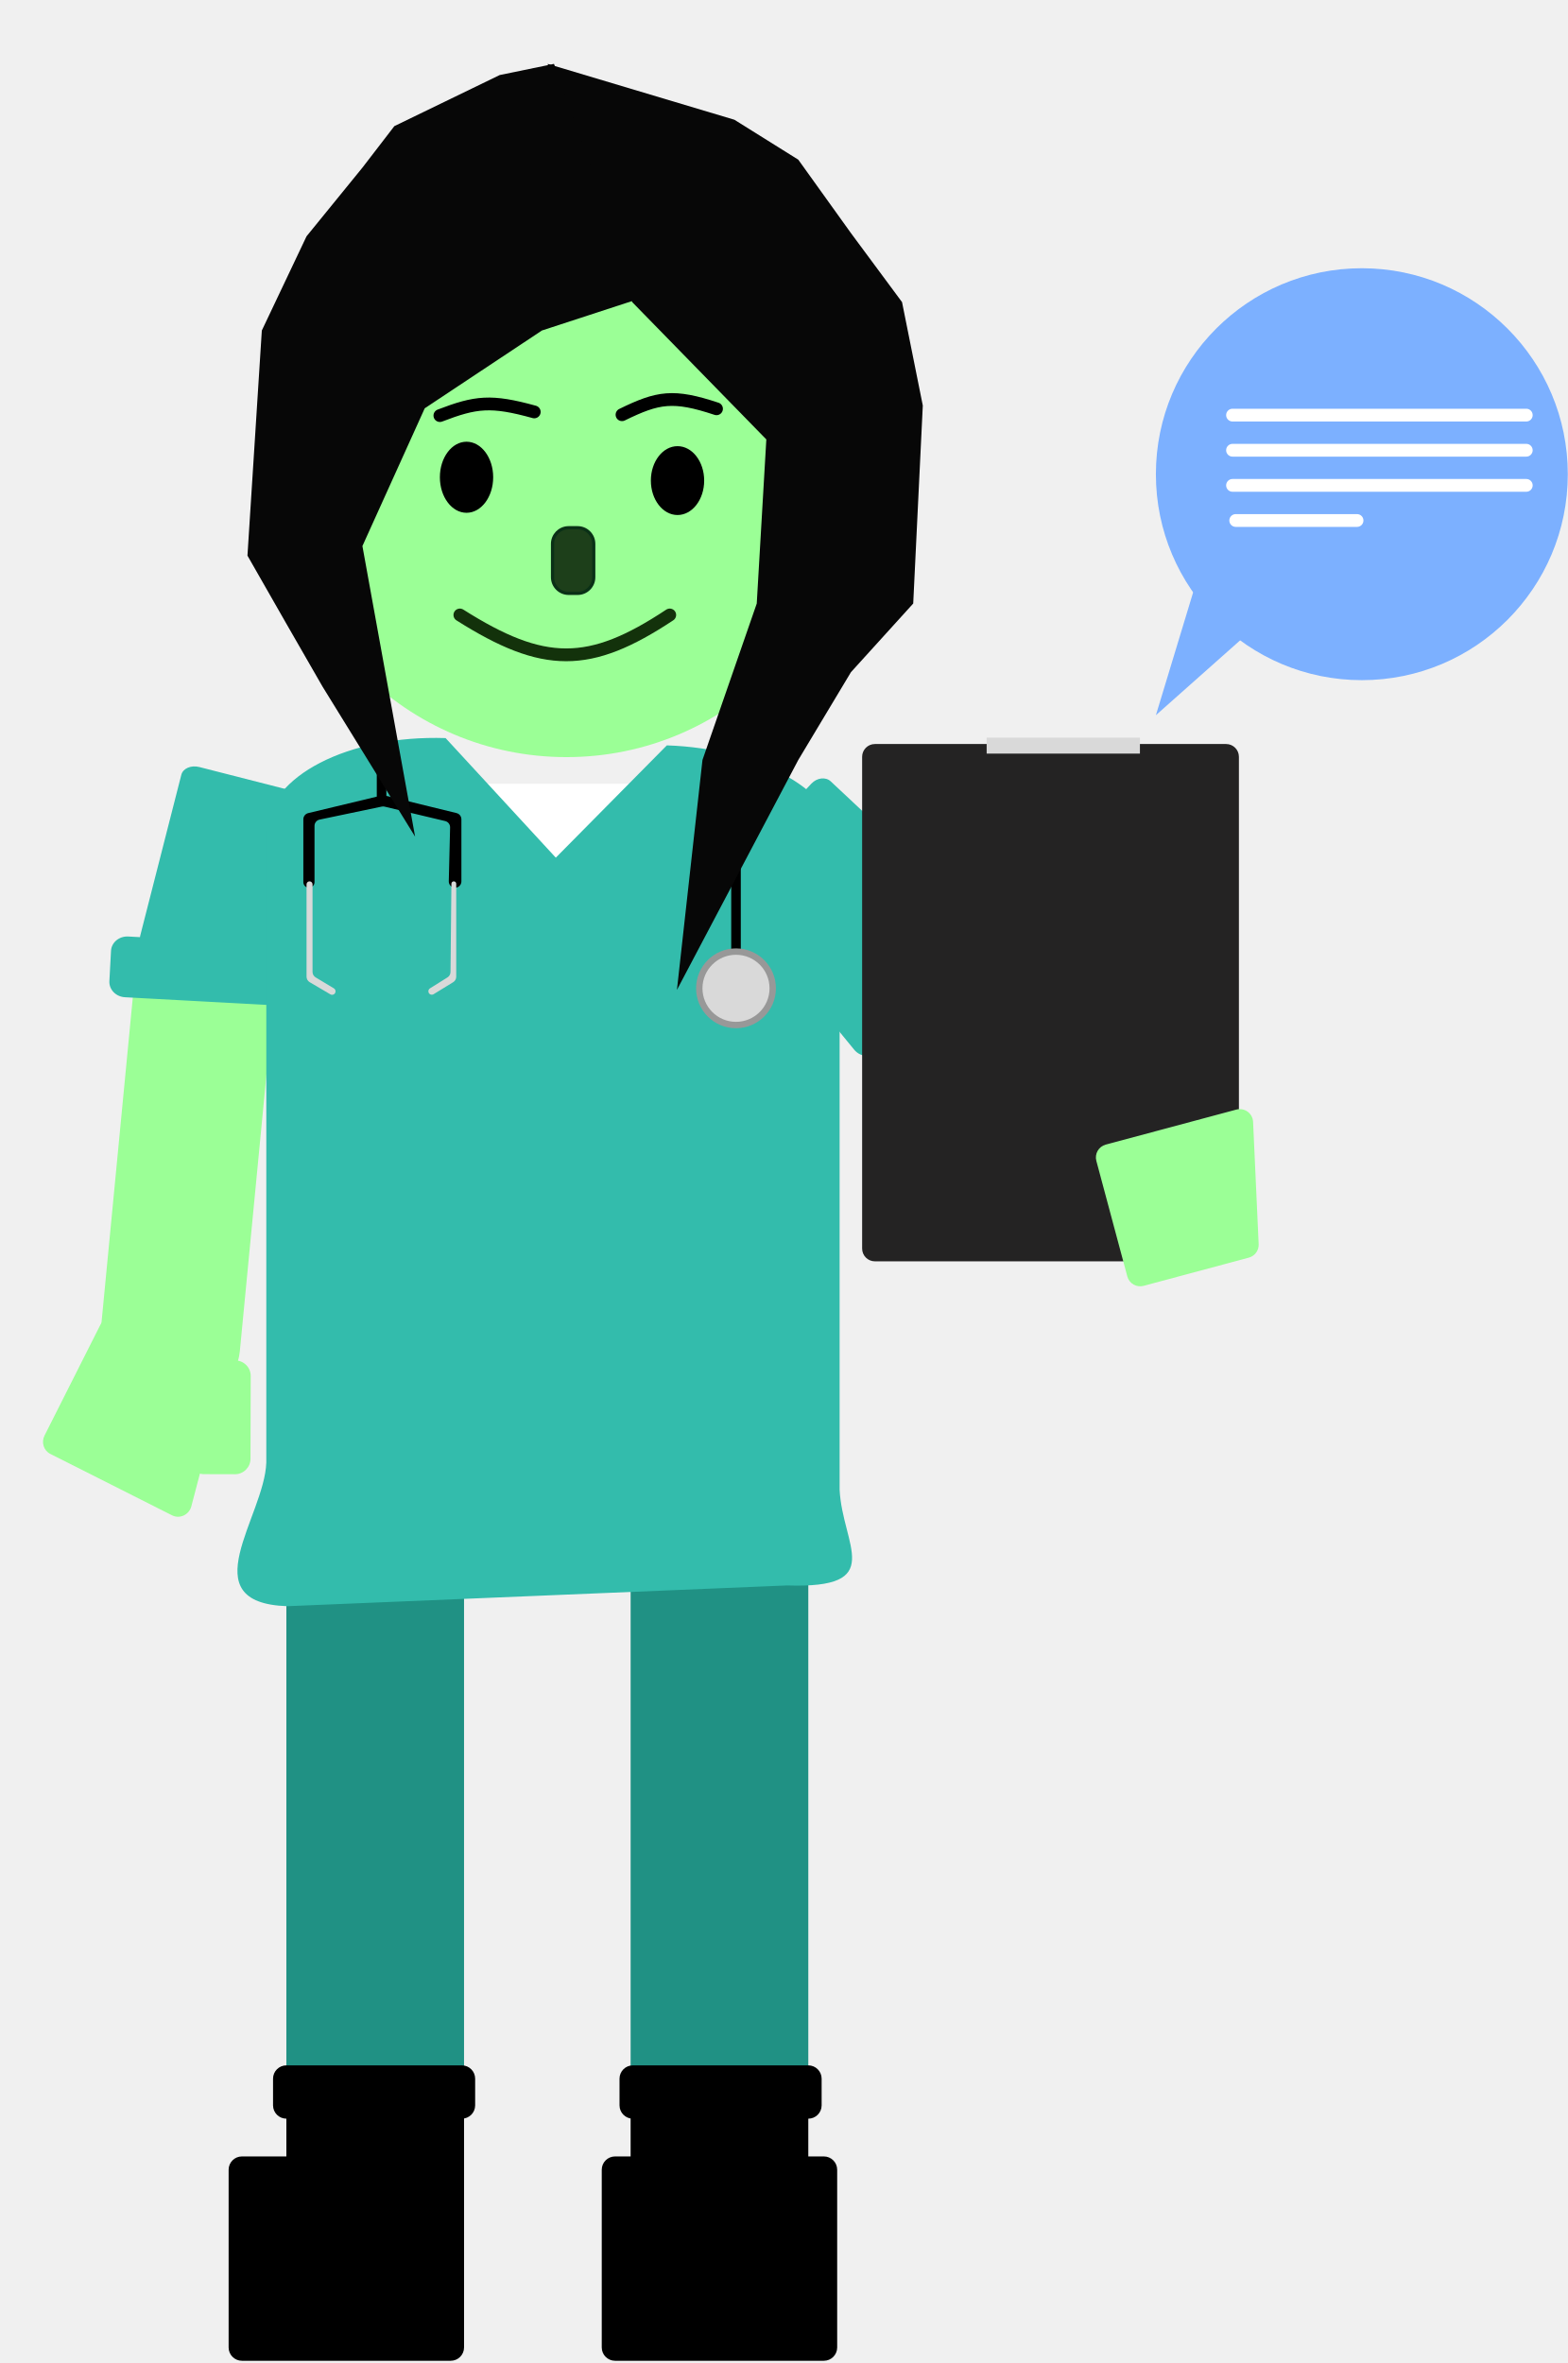
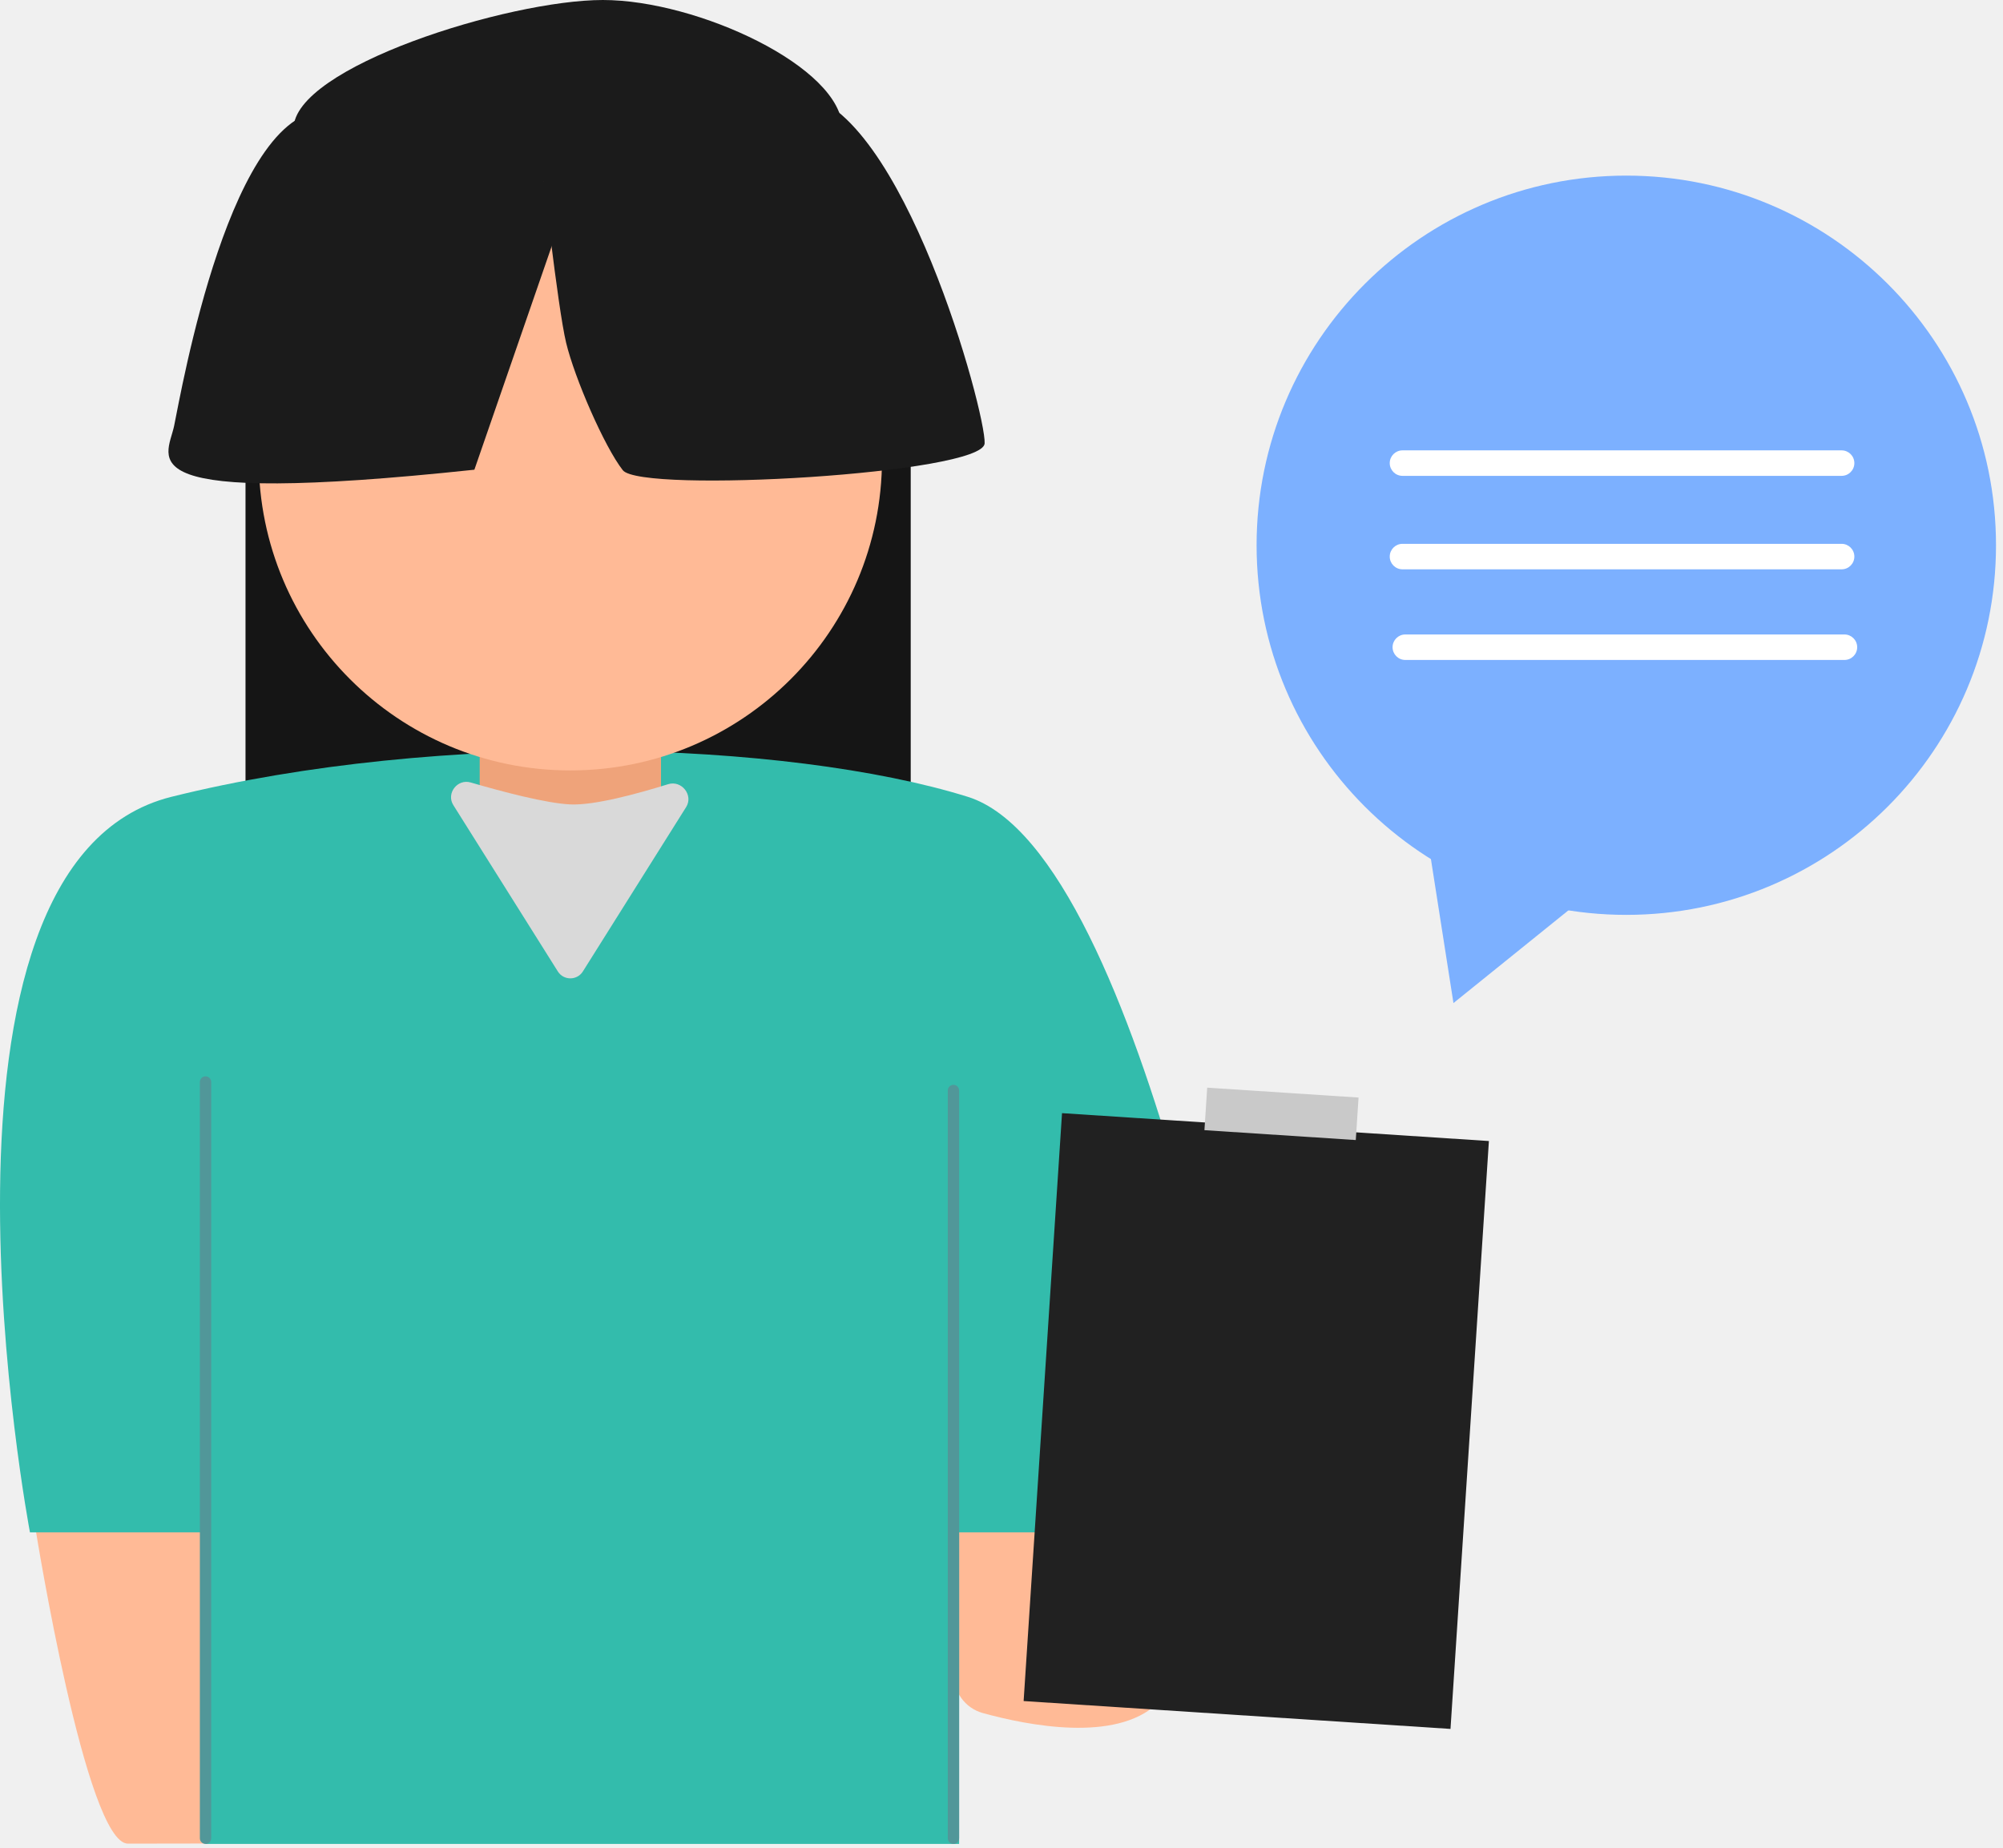
- <svg xmlns="http://www.w3.org/2000/svg" width="491" height="740" viewBox="0 0 491 740" fill="none">
-   <path d="M75.117 423.1L86.279 307.165C86.725 302.536 85.304 298.612 83.106 298.401L47.285 294.952C45.086 294.74 42.943 298.321 42.498 302.949L31.336 418.884C30.89 423.513 32.311 427.437 34.509 427.648L70.33 431.097C72.529 431.309 74.672 427.728 75.117 423.1Z" fill="#9BFF96" />
-   <path d="M70.011 433.268C70.526 431.309 69.637 429.28 67.876 428.392L37.14 412.891C35.069 411.847 32.519 412.726 31.445 414.856L13.944 449.559C12.87 451.689 13.679 454.261 15.75 455.306L53.901 474.546C56.297 475.754 59.227 474.375 59.926 471.71L70.011 433.268Z" fill="#9BFF96" />
-   <path d="M63.954 426.013L73.672 426.038C76.356 426.045 78.525 428.227 78.519 430.91L78.45 456.826C78.443 459.51 76.262 461.68 73.578 461.672L63.86 461.647C61.176 461.64 59.006 459.459 59.013 456.775L59.082 430.859C59.089 428.176 61.27 426.006 63.954 426.013Z" fill="#9BFF96" />
-   <path d="M139.069 422.817H95.944C92.486 422.817 89.684 425.62 89.684 429.078V657.225C89.684 660.682 92.486 663.485 95.944 663.485H139.069C142.527 663.485 145.329 660.682 145.329 657.225V429.078C145.329 425.62 142.527 422.817 139.069 422.817Z" fill="#209184" />
-   <path d="M247.579 422.817H203.063C199.989 422.817 197.498 425.309 197.498 428.382V657.921C197.498 660.994 199.989 663.485 203.063 663.485H247.579C250.652 663.485 253.144 660.994 253.144 657.921V428.382C253.144 425.309 250.652 422.817 247.579 422.817Z" fill="#209184" />
-   <path d="M247.579 655.138H203.063C199.989 655.138 197.498 657.63 197.498 660.703V680.874C197.498 683.948 199.989 686.439 203.063 686.439H247.579C250.652 686.439 253.144 683.948 253.144 680.874V660.703C253.144 657.63 250.652 655.138 247.579 655.138Z" fill="black" />
-   <path d="M139.765 655.138H95.248C92.175 655.138 89.684 657.63 89.684 660.703V680.874C89.684 683.948 92.175 686.439 95.248 686.439H139.765C142.838 686.439 145.329 683.948 145.329 680.874V660.703C145.329 657.63 142.838 655.138 139.765 655.138Z" fill="black" />
-   <path d="M177.409 237.1C227.349 237.1 267.833 196.615 267.833 146.675C267.833 96.735 227.349 56.251 177.409 56.251C127.469 56.251 86.984 96.735 86.984 146.675C86.984 196.615 127.469 237.1 177.409 237.1Z" fill="#9BFF96" />
-   <path d="M167.317 128.993C153.736 125.239 149.037 125.817 137.76 130.144" stroke="black" stroke-width="4" stroke-linecap="round" />
-   <path d="M224.397 128.017C210.859 123.528 206.147 124.316 194.799 129.873" stroke="black" stroke-width="4" stroke-linecap="round" />
-   <path d="M146.107 160.587C150.716 160.587 154.453 155.604 154.453 149.458C154.453 143.311 150.716 138.329 146.107 138.329C141.497 138.329 137.76 143.311 137.76 149.458C137.76 155.604 141.497 160.587 146.107 160.587Z" fill="black" />
-   <path d="M212.185 161.283C216.795 161.283 220.532 156.456 220.532 150.501C220.532 144.547 216.795 139.72 212.185 139.72C207.575 139.72 203.838 144.547 203.838 150.501C203.838 156.456 207.575 161.283 212.185 161.283Z" fill="black" />
-   <path d="M178.104 165.26H180.886C183.683 165.26 185.95 167.528 185.95 170.325V180.758C185.95 183.555 183.683 185.823 180.886 185.823H178.104C175.306 185.823 173.039 183.555 173.039 180.758V170.325C173.039 167.615 175.167 165.403 177.843 165.267L178.104 165.26Z" fill="#1D3F1A" stroke="#0A3016" />
-   <path d="M144.02 192.583C170.271 209.194 184.592 209.265 209.751 192.583" stroke="#13320B" stroke-width="4" stroke-linecap="round" />
-   <path d="M230.885 245.447H111.942C99.649 245.447 89.684 255.412 89.684 267.705V450.64C89.684 462.933 99.649 472.899 111.942 472.899H230.885C243.178 472.899 253.143 462.933 253.143 450.64V267.705C253.143 255.412 243.178 245.447 230.885 245.447Z" fill="white" />
-   <path d="M141.157 675.31H75.773C73.468 675.31 71.6 677.178 71.6 679.483V735.129C71.6 737.434 73.468 739.302 75.773 739.302H141.157C143.462 739.302 145.33 737.434 145.33 735.129V679.483C145.33 677.178 143.462 675.31 141.157 675.31Z" fill="black" />
-   <path d="M258.012 675.31H192.629C190.324 675.31 188.455 677.178 188.455 679.483V735.129C188.455 737.434 190.324 739.302 192.629 739.302H258.012C260.317 739.302 262.186 737.434 262.186 735.129V679.483C262.186 677.178 260.317 675.31 258.012 675.31Z" fill="black" />
-   <path d="M253.145 646.792H198.195C195.89 646.792 194.021 648.66 194.021 650.965V659.312C194.021 661.617 195.89 663.485 198.195 663.485H253.145C255.45 663.485 257.319 661.617 257.319 659.312V650.965C257.319 648.66 255.45 646.792 253.145 646.792Z" fill="black" />
-   <path d="M144.633 646.792H89.683C87.378 646.792 85.51 648.66 85.51 650.965V659.312C85.51 661.617 87.378 663.485 89.683 663.485H144.633C146.938 663.485 148.807 661.617 148.807 659.312V650.965C148.807 648.66 146.938 646.792 144.633 646.792Z" fill="black" />
-   <path d="M95.817 306.218L108.674 255.895C109.187 253.886 107.492 251.717 104.886 251.052L62.433 240.205C59.828 239.54 57.3 240.629 56.786 242.638L43.929 292.961C43.416 294.971 45.111 297.139 47.717 297.804L90.17 308.651C92.775 309.317 95.303 308.228 95.817 306.218Z" fill="#33BCAC" />
-   <path d="M91.642 296.055L40.172 293.278C37.33 293.124 34.91 295.129 34.769 297.755L34.256 307.266C34.114 309.892 36.303 312.145 39.146 312.298L90.616 315.076C93.458 315.229 95.878 313.224 96.019 310.598L96.532 301.088C96.674 298.462 94.485 296.208 91.642 296.055Z" fill="#33BCAC" />
-   <path d="M264.813 319.777L224.886 282.384C223.292 280.892 223.436 278.148 225.208 276.256L254.081 245.426C255.853 243.534 258.581 243.21 260.175 244.703L300.102 282.095C301.696 283.588 301.552 286.332 299.781 288.224L270.908 319.054C269.136 320.946 266.408 321.269 264.813 319.777Z" fill="#33BCAC" />
-   <path d="M261.596 313.666L300.028 282.171C302.15 280.432 305.329 280.8 307.127 282.994L313.638 290.939C315.436 293.133 315.173 296.322 313.05 298.061L274.619 329.556C272.496 331.296 269.318 330.927 267.52 328.733L261.009 320.788C259.211 318.594 259.474 315.405 261.596 313.666Z" fill="#33BCAC" />
-   <path d="M83.404 260.09C83.964 243.098 109.103 230.136 139.552 231.139L174.063 268.588L208.838 233.422C238.311 234.393 262.145 248.128 262.947 264.602L262.947 466.5C263.802 484.072 277.936 497.536 246.5 496.5L90 503C59.551 501.997 82.844 474.992 83.404 458L83.404 260.09Z" fill="#33BCAC" />
-   <path d="M95 256.577C95 255.652 95.634 254.848 96.533 254.632L119.528 249.113C119.838 249.039 120.161 249.04 120.471 249.115L142.976 254.627C143.871 254.846 144.5 255.648 144.5 256.569V276.024C144.5 277.115 143.615 278 142.524 278C141.414 278 140.522 277.086 140.549 275.976L140.961 259.119C140.984 258.175 140.343 257.344 139.424 257.125L120.435 252.604C120.149 252.535 119.85 252.531 119.562 252.592L100.09 256.667C99.164 256.861 98.5 257.678 98.5 258.625V276.25C98.5 277.216 97.716 278 96.75 278C95.784 278 95 277.216 95 276.25V256.577Z" fill="black" />
-   <rect x="118" y="233" width="3" height="18" fill="black" />
-   <path d="M142.881 276.754C142.881 276.338 142.543 276 142.127 276C141.714 276 141.377 276.333 141.373 276.746L141.088 304.405C141.081 305.087 140.727 305.719 140.148 306.08L134.66 309.513C134.211 309.794 134.032 310.359 134.238 310.846C134.495 311.453 135.232 311.69 135.794 311.345L141.926 307.585C142.519 307.222 142.881 306.576 142.881 305.88V276.754Z" fill="#D9D9D9" />
-   <path d="M96 276.94C96 276.421 96.421 276 96.94 276C97.46 276 97.881 276.421 97.881 276.94V304.368C97.881 305.07 98.249 305.721 98.852 306.083L104.557 309.506C105.028 309.788 105.215 310.377 104.994 310.879C104.731 311.476 104.006 311.71 103.444 311.379L96.986 307.58C96.375 307.221 96 306.565 96 305.856V276.94Z" fill="#D9D9D9" />
-   <rect x="229" y="237" width="3" height="61" fill="black" />
-   <circle cx="230.5" cy="309.5" r="11.5" fill="#D9D9D9" stroke="#989898" stroke-width="2" />
-   <path d="M376.029 350.616L371.903 342.205C370.763 339.883 367.957 338.924 365.634 340.063L343.205 351.065C340.883 352.205 339.923 355.011 341.063 357.334L345.189 365.745C346.328 368.067 349.134 369.027 351.457 367.887L373.886 356.885C376.209 355.745 377.168 352.939 376.029 350.616Z" fill="#9BFF96" />
-   <path d="M282.5 94.611L289 127L286 189L266.5 210.5L250 238L212 310L219.999 238L236.999 189L239.997 137.611L197.998 94.611L171.5 20L230 37.5L250 50L266.5 73L282.5 94.611Z" fill="#070707" />
-   <path d="M113.5 52.5L96.001 74L82 103.497L77.5 174L89.5 195L101.001 215L130.001 262L113.501 171L133.018 127.862L169.729 103.497L199.999 93.611L173.501 20L156.5 23.5L123.501 39.5L113.5 52.5Z" fill="#070707" />
-   <rect x="270" y="233" width="118" height="162" rx="4" fill="#242323" />
-   <rect x="309" y="231" width="48" height="5" fill="#D9D9D9" />
-   <path d="M394.187 389.631C394.277 391.584 392.995 393.336 391.107 393.842L358.152 402.676C355.931 403.271 353.648 401.954 353.053 399.733L343.352 363.544C342.757 361.323 344.075 359.041 346.295 358.445L387.201 347.48C389.769 346.792 392.316 348.655 392.438 351.311L394.187 389.631Z" fill="#9BFF96" />
-   <path d="M376.939 174.712L377.065 187.322L391.56 197.711L362.001 223.969L376.939 174.712Z" fill="#7CB0FF" />
-   <circle cx="426.5" cy="148.5" r="64.5" fill="#7CB0FF" />
-   <rect x="384" y="128" width="96" height="4" rx="2" fill="white" />
-   <rect x="384" y="139" width="96" height="4" rx="2" fill="white" />
-   <rect x="384" y="150" width="96" height="4" rx="2" fill="white" />
-   <rect x="385" y="161" width="42" height="4" rx="2" fill="white" />
+ <svg xmlns="http://www.w3.org/2000/svg" width="271" height="250" viewBox="0 0 271 250" fill="none">
+   <path d="M28.053 206.926L4.838 207.075C4.838 207.075 11.635 249.499 17.31 249.489C22.985 249.48 28.327 249.471 28.327 249.471L28.053 206.926Z" fill="#FFBA96" />
+   <path d="M157.797 205.977C157.114 203.559 154.87 201.998 152.357 201.998H134.979C131.665 201.998 128.979 204.685 128.979 207.998V226.391C128.979 228.901 130.544 231.147 132.963 231.815C139.14 233.521 150.902 235.812 156.539 230.567C162.261 225.243 159.637 212.492 157.797 205.977Z" fill="#FFBA96" />
+   <rect width="101.957" height="42.929" transform="matrix(-1 0 0 1 129.766 206.598)" fill="#33BCAC" />
+   <rect width="36" height="66" transform="matrix(-1 0 0 1 69.2175 61)" fill="#151515" />
+   <rect width="37" height="69" transform="matrix(-1 0 0 1 123.217 62)" fill="#151515" />
+   <path d="M130.926 107.824C106.581 100.239 59.534 98.775 23.21 107.824C-13.114 116.873 4.053 207.365 4.053 207.365H170.151C170.151 207.365 155.272 115.409 130.926 107.824Z" fill="#33BCAC" />
+   <rect width="1.533" height="102.724" rx="0.767" transform="matrix(-1 0 0 1 129.766 146.803)" fill="#519799" />
+   <rect width="1.533" height="103.874" rx="0.767" transform="matrix(-1 0 0 1 28.5749 145.653)" fill="#519799" />
+   <path d="M89.432 93.908H64.901V106.94C74.481 111.102 79.852 111.108 89.432 106.94V93.908Z" fill="#EFA37A" />
+   <circle cx="42.163" cy="42.163" r="42.163" transform="matrix(-1 0 0 1 119.331 19.9316)" fill="#FFBA96" />
+   <rect width="57.878" height="79.726" transform="matrix(-0.997874 -0.065167 -0.065167 0.997874 201.444 154.408)" fill="#212121" />
+   <rect width="20.521" height="5.764" transform="matrix(-0.997874 -0.065167 -0.065167 0.997874 183.809 148.524)" fill="#C9C9C9" />
+   <path d="M108.216 12.649C94.272 10.743 73.336 22.423 73.336 22.423C73.336 22.423 75.444 41.588 76.594 46.379C77.744 51.17 81.769 60.442 84.26 63.628C86.751 66.813 133.027 64.123 133.219 60C133.41 55.877 122.161 14.555 108.216 12.649Z" fill="#1B1B1B" />
+   <path d="M44.718 15C58.164 16.304 77.086 26.256 77.086 26.256L64.182 63.563C16.447 68.643 22.612 62.141 23.557 57.637C24.501 53.132 31.271 13.695 44.718 15Z" fill="#1B1B1B" />
+   <path d="M39.718 17.408C39.718 25.715 71.954 24.506 84.766 24.506C97.578 24.506 113.964 25.715 113.964 17.408C113.964 9.101 94.378 0 81.567 0C68.755 0 39.718 9.101 39.718 17.408Z" fill="#1B1B1B" />
+   <path d="M75.474 131.459C76.258 132.707 78.076 132.707 78.861 131.459L92.832 109.218C93.847 107.603 92.219 105.552 90.398 106.12C86.104 107.459 80.367 109.004 77.167 108.857C73.903 108.707 68.001 107.149 63.682 105.887C61.884 105.362 60.338 107.366 61.335 108.952L75.474 131.459Z" fill="#D9D9D9" />
+   <circle cx="50.02" cy="50.02" r="50.02" transform="matrix(-1 0 0 1 270.053 23.7644)" fill="#7CB0FF" />
+   <path d="M196.649 135.739L215.251 120.732L192.954 112.126L196.649 135.739Z" fill="#7CB0FF" />
+   <rect width="62.861" height="3.45" rx="1.725" transform="matrix(-1 0 0 1 250.889 60.9446)" fill="white" />
+   <rect width="62.861" height="3.45" rx="1.725" transform="matrix(-1 0 0 1 250.889 73.5933)" fill="white" />
+   <rect width="62.861" height="3.45" rx="1.725" transform="matrix(-1 0 0 1 251.272 85.8589)" fill="white" />
</svg>
